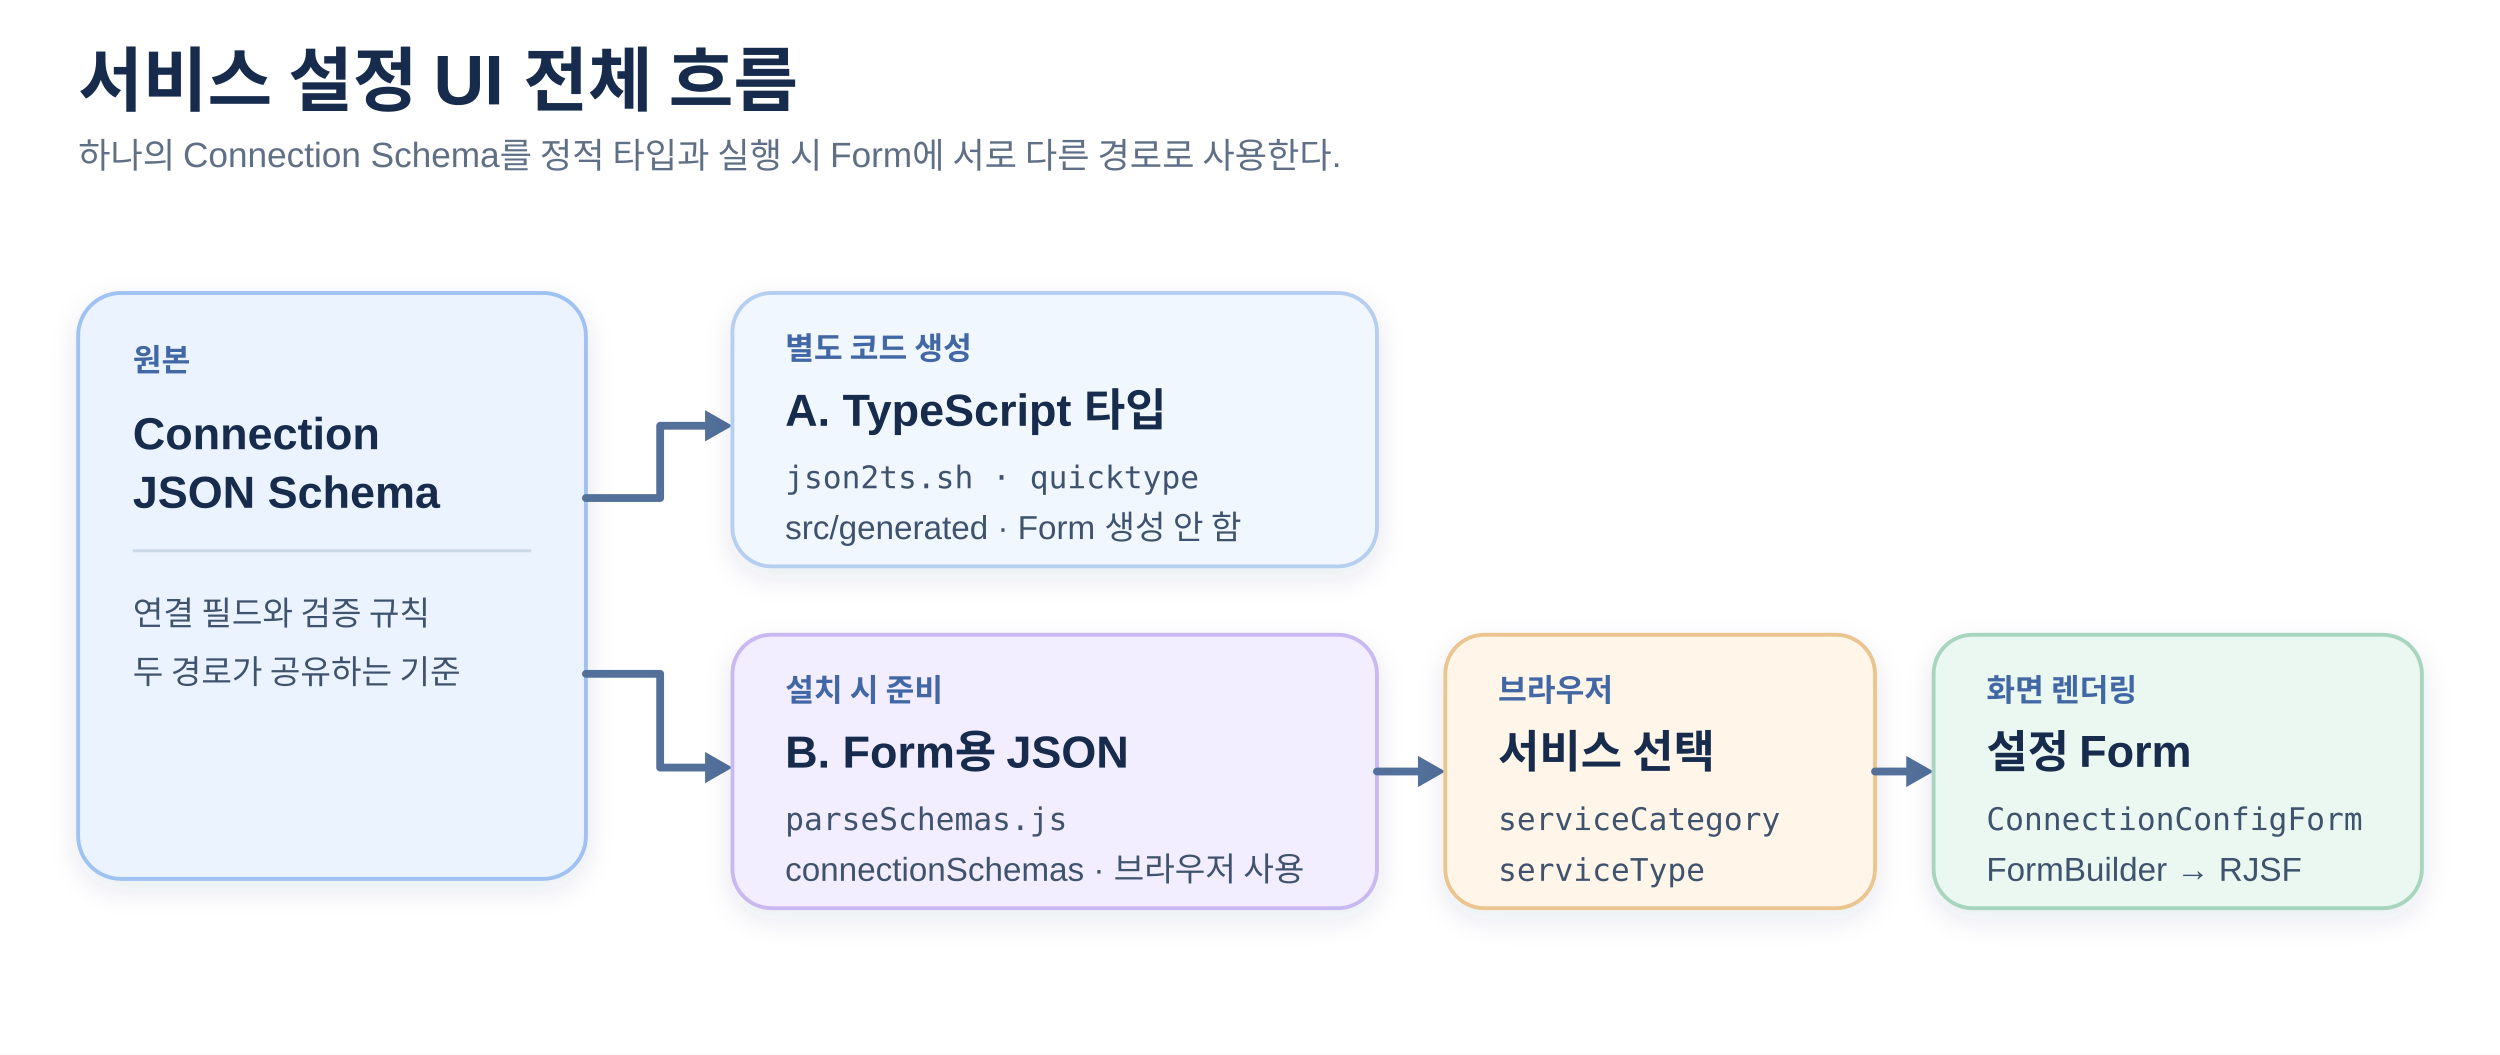
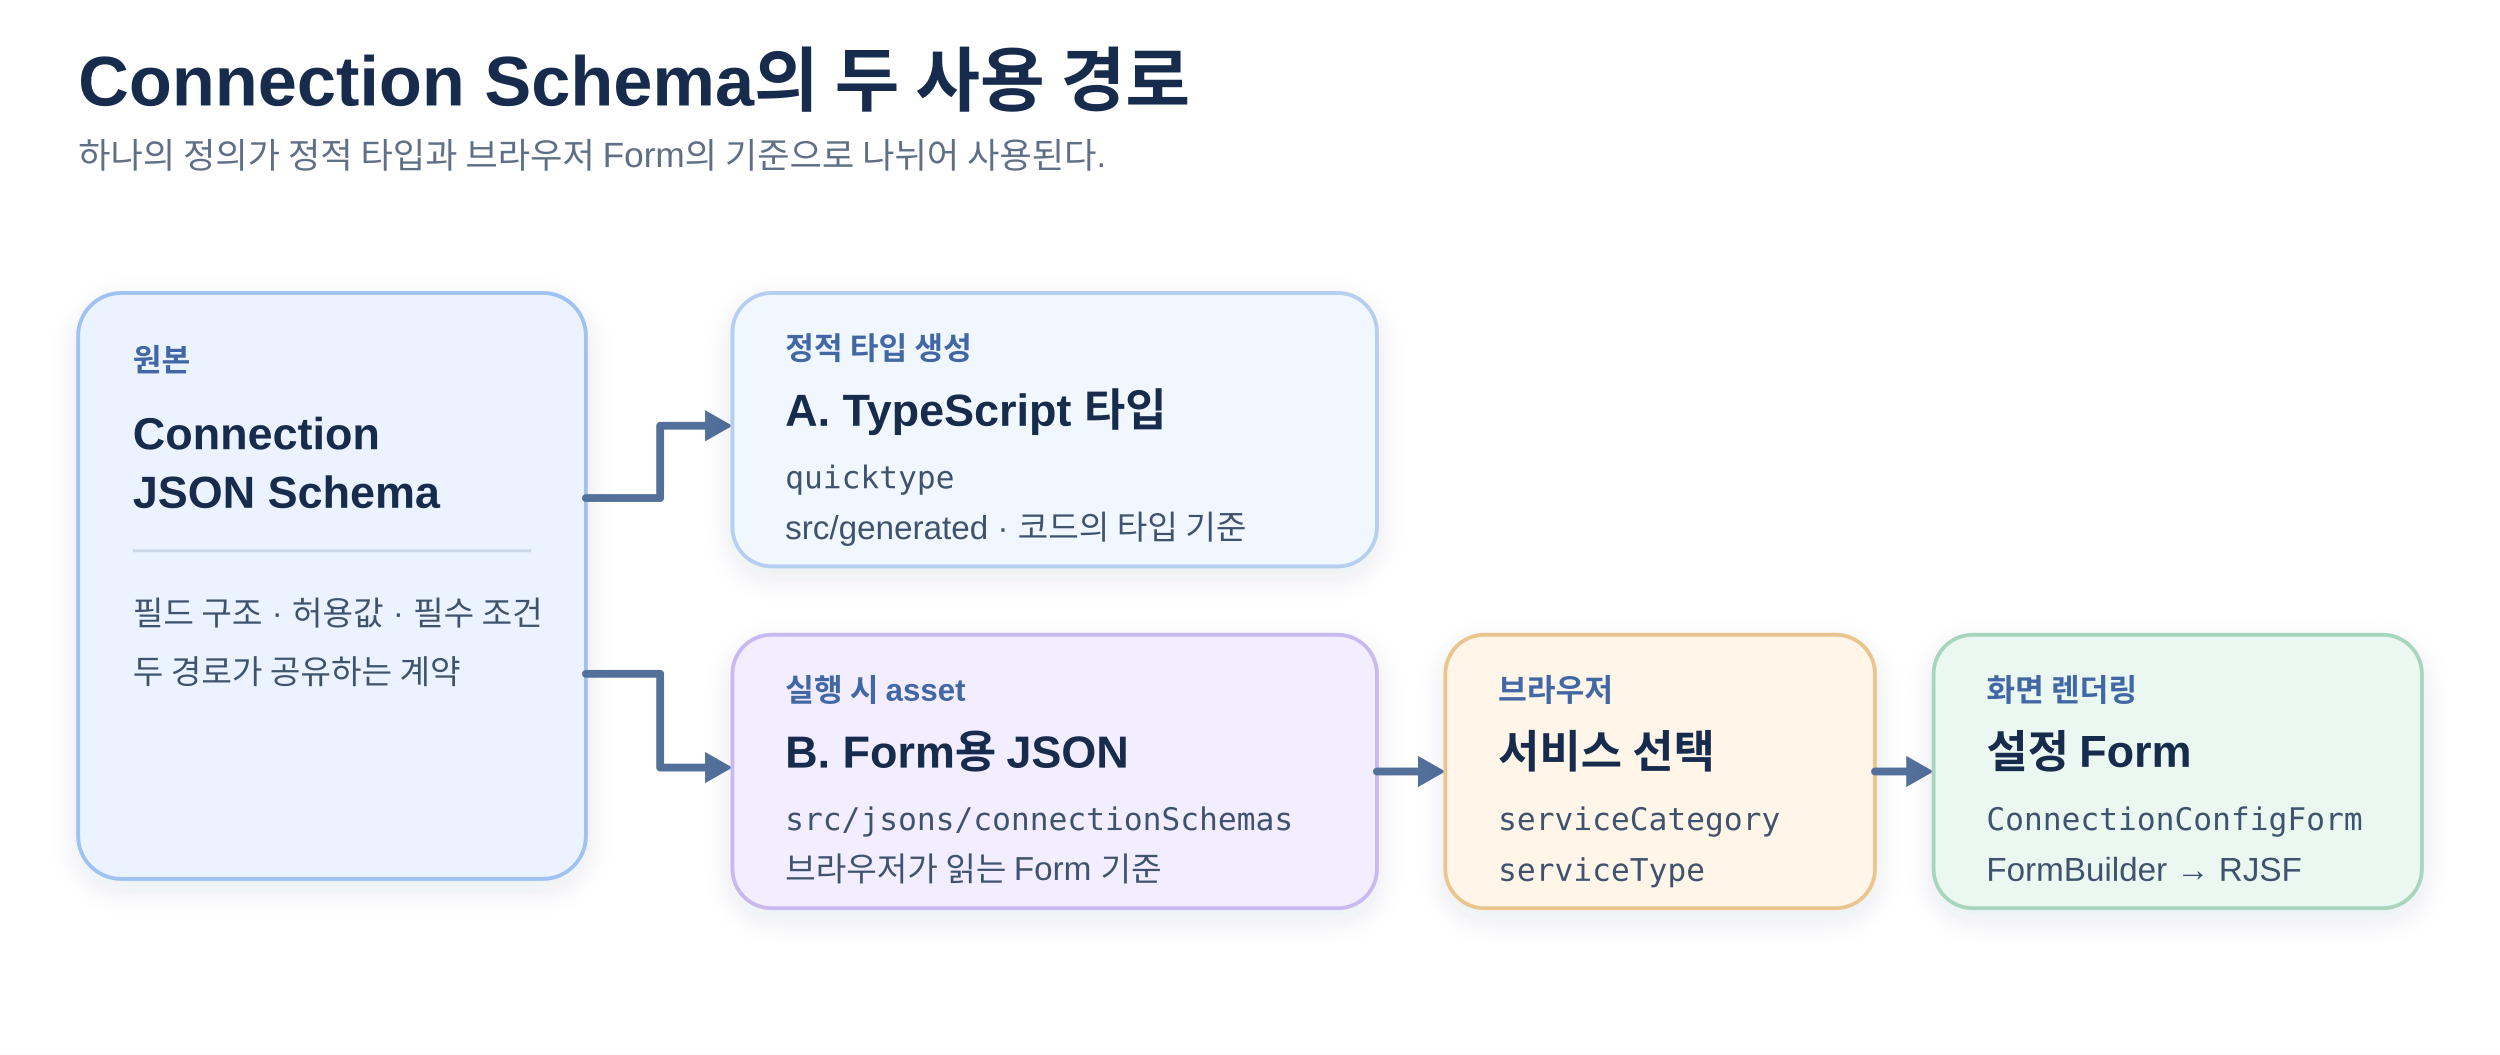
<svg xmlns="http://www.w3.org/2000/svg" width="1280" height="540" viewBox="0 0 1280 540" role="img" aria-labelledby="title desc">
  <defs>
    <filter id="shadow" x="-15%" y="-15%" width="130%" height="140%">
      <feDropShadow dx="0" dy="5" stdDeviation="7" flood-color="#1E3A5F" flood-opacity="0.10" />
    </filter>
  </defs>
  <style>
    .title{font-family:'Apple SD Gothic Neo','Noto Sans KR','Helvetica Neue',Arial,sans-serif;font-size:36px;font-weight:700;fill:#172B4D}
    .subtitle{font-family:'Apple SD Gothic Neo','Noto Sans KR','Helvetica Neue',Arial,sans-serif;font-size:18px;font-weight:500;fill:#5F6F86}
    .label{font-family:'Apple SD Gothic Neo','Noto Sans KR','Helvetica Neue',Arial,sans-serif;font-size:16px;font-weight:700;fill:#4267A5}
    .cardTitle{font-family:'Apple SD Gothic Neo','Noto Sans KR','Helvetica Neue',Arial,sans-serif;font-size:23px;font-weight:700;fill:#172B4D}
    .body{font-family:'Apple SD Gothic Neo','Noto Sans KR','Helvetica Neue',Arial,sans-serif;font-size:17px;font-weight:500;fill:#40536E}
    .mono{font-family:Menlo,Consolas,monospace;font-size:16px;font-weight:500;fill:#40536E}
    .arrow{stroke:#52709A;stroke-width:4;stroke-linecap:round;stroke-linejoin:round;fill:none}
    .divider{stroke:#CBD8EA;stroke-width:1.5}
  </style>
  <rect width="1280" height="540" fill="#FFFFFF" />
-   <text class="title" x="40" y="54">서비스 설정 UI 전체 흐름</text>
-   <text class="subtitle" x="40" y="86">하나의 Connection Schema를 정적 타입과 실행 시 Form에 서로 다른 경로로 사용한다.</text>
+   <text class="title" x="40" y="54">Connection Schema의 두 사용 경로</text>
+   <text class="subtitle" x="40" y="86">하나의 정의가 정적 타입과 브라우저 Form의 기준으로 나뉘어 사용된다.</text>
  <rect x="40" y="150" width="260" height="300" rx="22" fill="#EAF3FF" stroke="#9FC2F2" stroke-width="2" filter="url(#shadow)" />
  <text class="label" x="68" y="190">원본</text>
  <text class="cardTitle" x="68" y="230">Connection</text>
  <text class="cardTitle" x="68" y="260">JSON Schema</text>
  <line class="divider" x1="68" y1="282" x2="272" y2="282" />
-   <text class="body" x="68" y="320">연결 필드와 검증 규칙</text>
-   <text class="body" x="68" y="350">두 경로가 공유하는 기준</text>
+   <text class="body" x="68" y="320">필드 구조 · 허용값 · 필수 조건</text>
+   <text class="body" x="68" y="350">두 경로가 공유하는 계약</text>
  <path class="arrow" d="M300 255 H338 V218 H361" />
  <polygon points="375,218 361,210 361,226" fill="#52709A" />
  <path class="arrow" d="M300 345 H338 V393 H361" />
  <polygon points="375,393 361,385 361,401" fill="#52709A" />
  <rect x="375" y="150" width="330" height="140" rx="20" fill="#F1F7FF" stroke="#B6CEF0" stroke-width="2" filter="url(#shadow)" />
-   <text class="label" x="402" y="184">별도 코드 생성</text>
+   <text class="label" x="402" y="184">정적 타입 생성</text>
  <text class="cardTitle" x="402" y="218">A. TypeScript 타입</text>
-   <text class="mono" x="402" y="250">json2ts.sh · quicktype</text>
-   <text class="body" x="402" y="276">src/generated · Form 생성 안 함</text>
+   <text class="mono" x="402" y="250">quicktype</text>
+   <text class="body" x="402" y="276">src/generated · 코드의 타입 기준</text>
  <rect x="375" y="325" width="330" height="140" rx="20" fill="#F2EDFF" stroke="#C9B9F1" stroke-width="2" filter="url(#shadow)" />
-   <text class="label" x="402" y="359" fill="#7357B7">설치 시 준비</text>
+   <text class="label" x="402" y="359" fill="#7357B7">실행 시 asset</text>
  <text class="cardTitle" x="402" y="393">B. Form용 JSON</text>
-   <text class="mono" x="402" y="425">parseSchemas.js</text>
-   <text class="body" x="402" y="451">connectionSchemas · 브라우저 사용</text>
+   <text class="mono" x="402" y="425">src/jsons/connectionSchemas</text>
+   <text class="body" x="402" y="451">브라우저가 읽는 Form 기준</text>
  <path class="arrow" d="M705 395 H726" />
  <polygon points="740,395 726,387 726,403" fill="#52709A" />
  <rect x="740" y="325" width="220" height="140" rx="20" fill="#FFF5E8" stroke="#EAC58F" stroke-width="2" filter="url(#shadow)" />
  <text class="label" x="767" y="359" fill="#A96519">브라우저</text>
  <text class="cardTitle" x="767" y="393">서비스 선택</text>
  <text class="mono" x="767" y="425">serviceCategory</text>
  <text class="mono" x="767" y="451">serviceType</text>
  <path class="arrow" d="M960 395 H976" />
  <polygon points="990,395 976,387 976,403" fill="#52709A" />
  <rect x="990" y="325" width="250" height="140" rx="20" fill="#EAF8F1" stroke="#A8D5BE" stroke-width="2" filter="url(#shadow)" />
  <text class="label" x="1017" y="359" fill="#327C5D">화면 렌더링</text>
  <text class="cardTitle" x="1017" y="393">설정 Form</text>
  <text class="mono" x="1017" y="425">ConnectionConfigForm</text>
  <text class="body" x="1017" y="451">FormBuilder → RJSF</text>
</svg>
